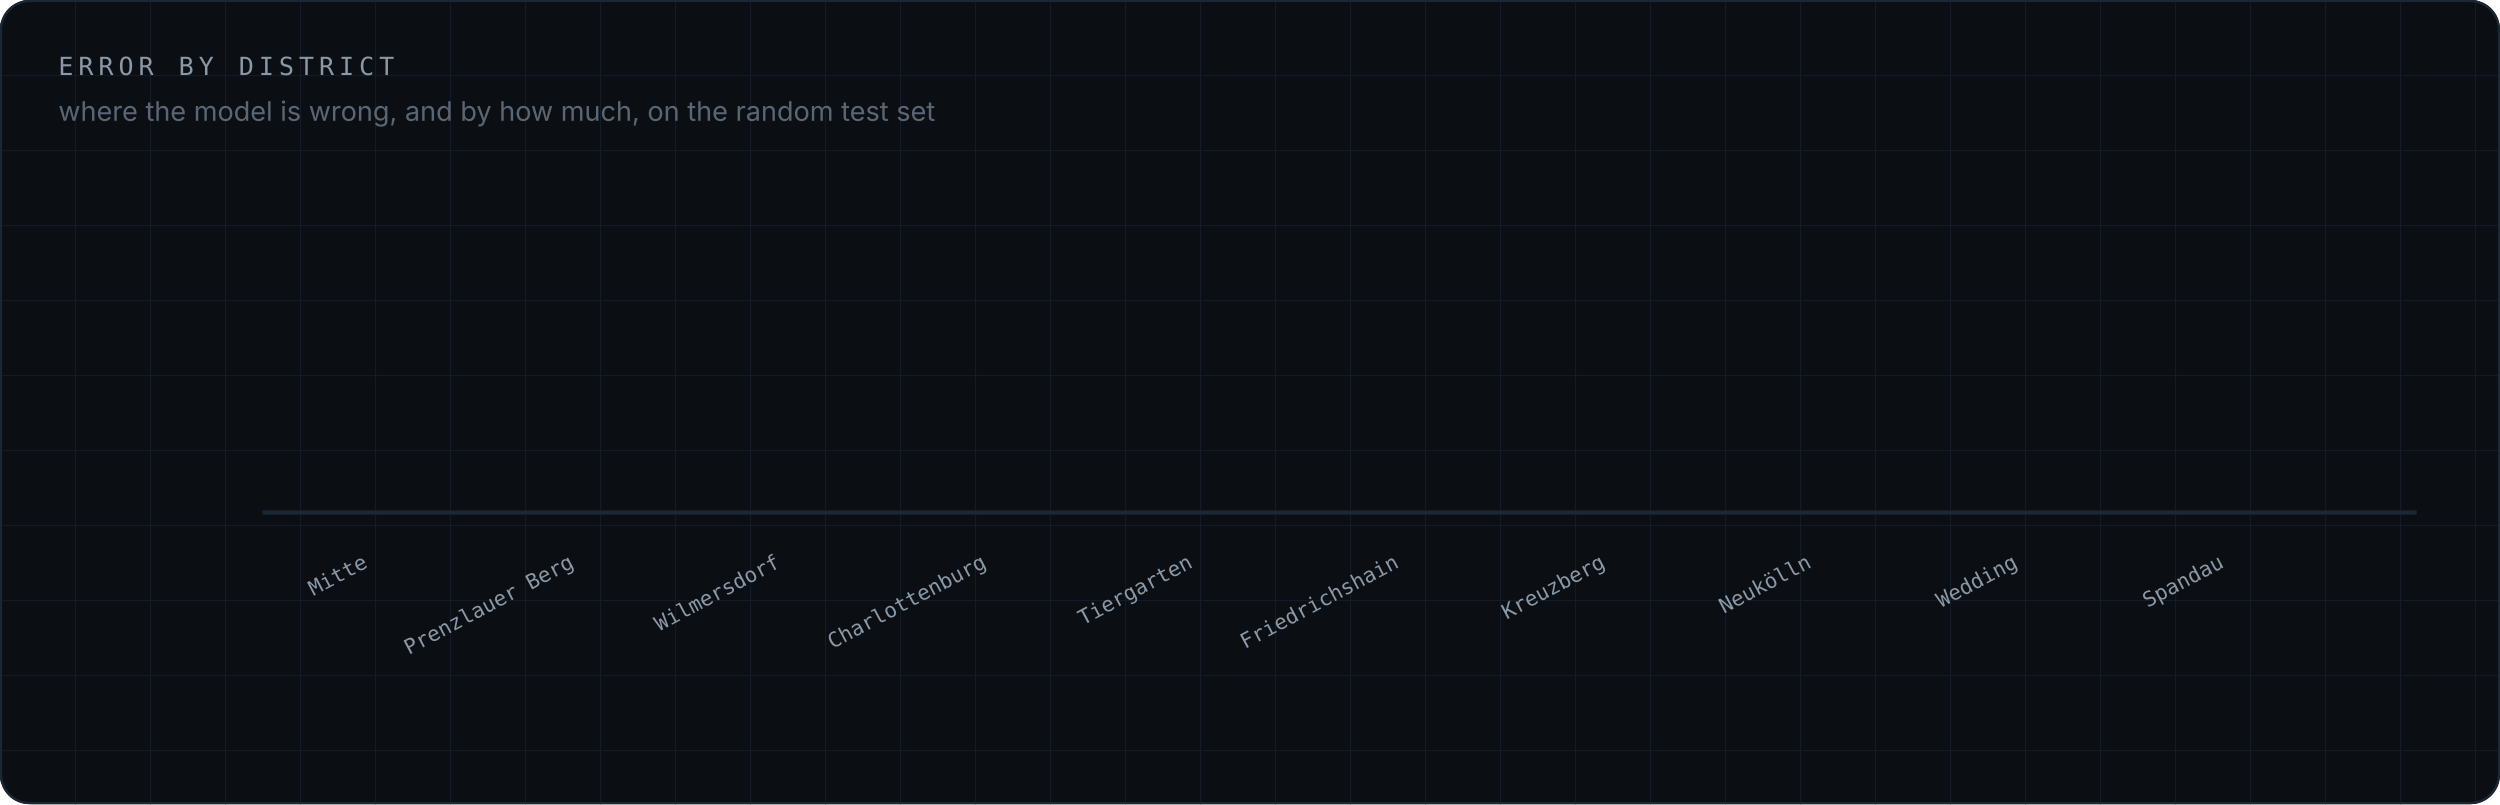
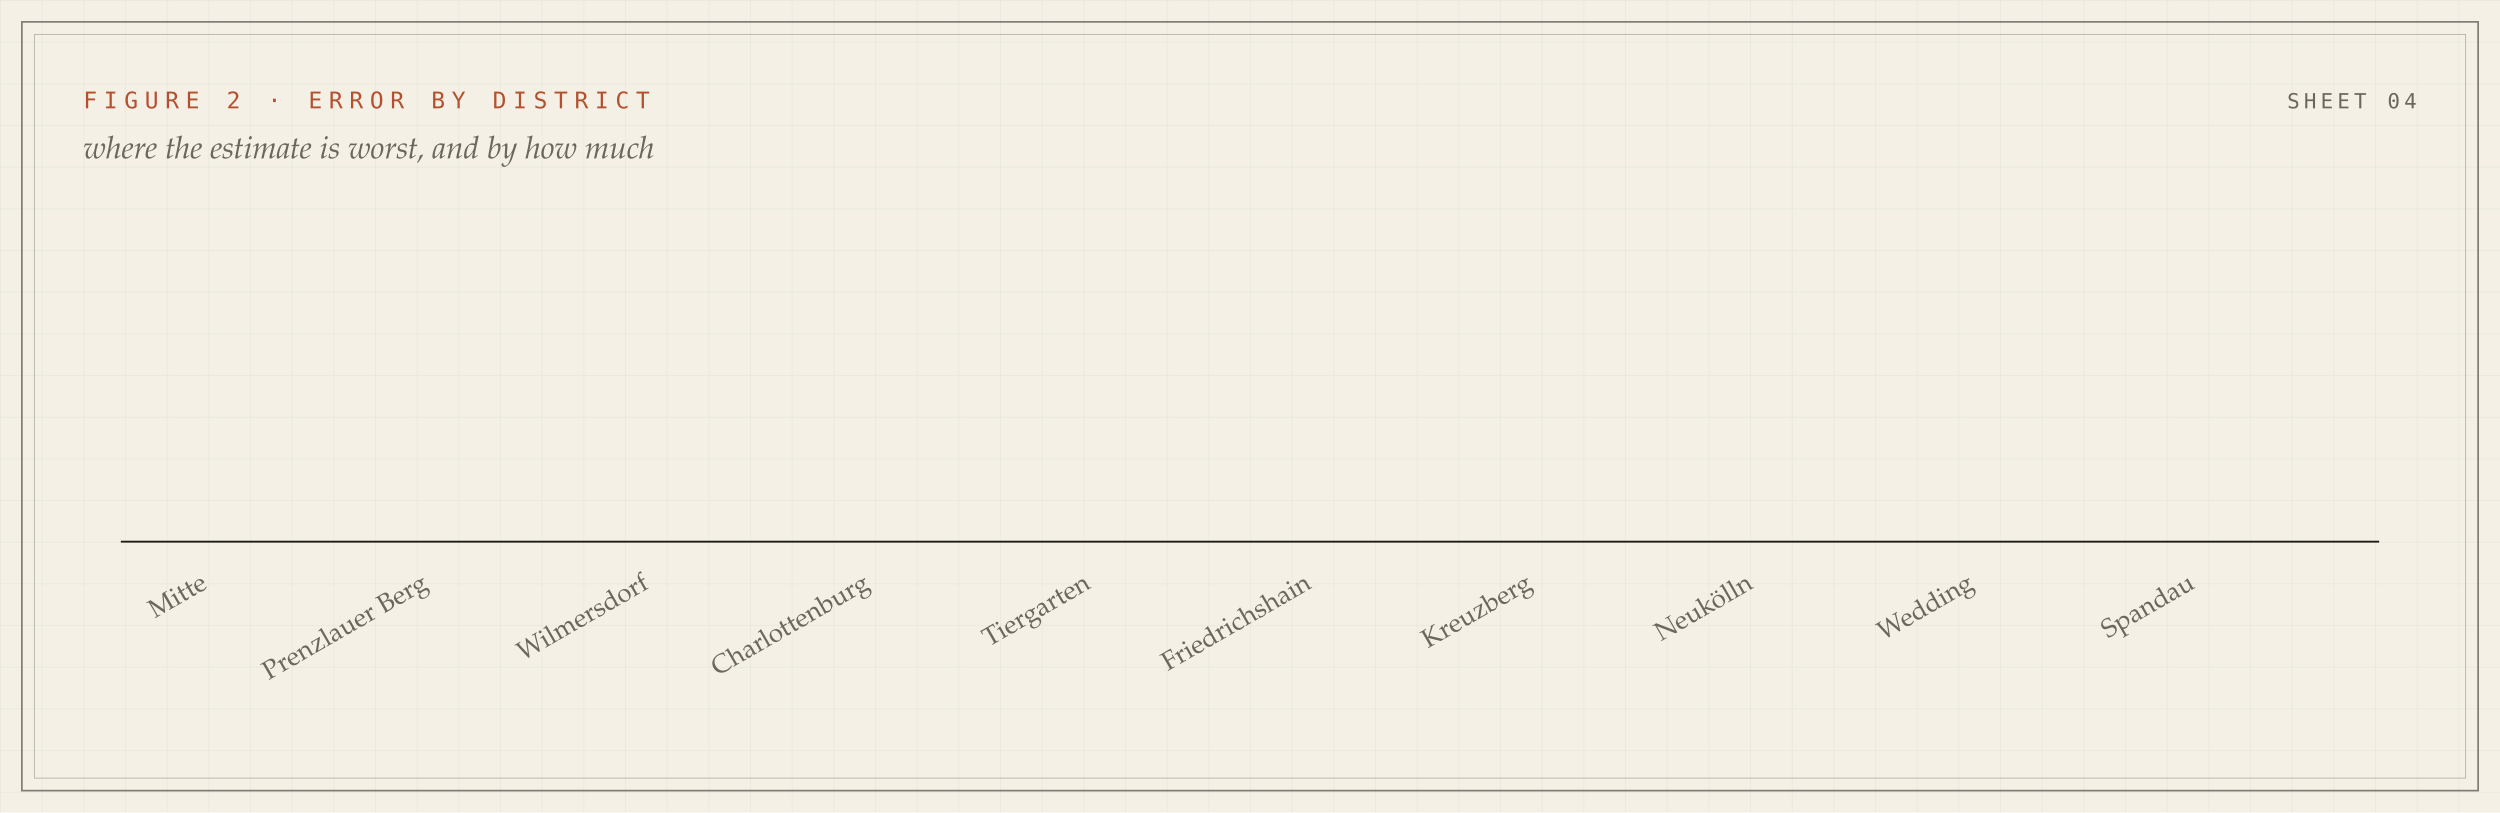
- <svg xmlns="http://www.w3.org/2000/svg" viewBox="0 0 1200 386" width="1200" height="386" role="img">
+ <svg xmlns="http://www.w3.org/2000/svg" viewBox="0 0 1200 390" width="1200" height="390" role="img">
  <defs>
-     <pattern id="grid" width="36" height="36" patternUnits="userSpaceOnUse">
-       <path d="M36 0H0V36" fill="none" stroke="#131c26" stroke-width="1" />
+     <pattern id="graph" width="20" height="20" patternUnits="userSpaceOnUse">
+       <path d="M20 0H0V20" fill="none" stroke="#2f5d7c" stroke-width="0.4" stroke-opacity="0.12" />
    </pattern>
-     <radialGradient id="halo" cx="50%" cy="50%" r="50%">
-       <stop offset="0%" stop-color="#f2b53c" stop-opacity="0.15" />
-       <stop offset="70%" stop-color="#f2b53c" stop-opacity="0" />
-     </radialGradient>
-     <linearGradient id="goldfill" x1="0" y1="0" x2="1" y2="0">
-       <stop offset="0%" stop-color="#f2b53c" />
-       <stop offset="50%" stop-color="#fff0c0" />
-       <stop offset="100%" stop-color="#f2b53c" />
-       <animateTransform attributeName="gradientTransform" type="translate" from="-1 0" to="1 0" dur="7s" repeatCount="indefinite" />
-     </linearGradient>
+     <pattern id="hatch" width="6" height="6" patternUnits="userSpaceOnUse" patternTransform="rotate(45)">
+       <rect width="6" height="6" fill="#eae4d6" />
+       <path d="M0 0V6" stroke="#6c665c" stroke-width="1.1" stroke-opacity="0.55" />
+     </pattern>
+     <pattern id="hatchterra" width="5" height="5" patternUnits="userSpaceOnUse" patternTransform="rotate(-45)">
+       <rect width="5" height="5" fill="#b4502e" fill-opacity="0.14" />
+       <path d="M0 0V5" stroke="#b4502e" stroke-width="1" stroke-opacity="0.5" />
+     </pattern>
  </defs>
-   <rect width="1200" height="386" rx="14" fill="#0b0f14" />
-   <rect width="1200" height="386" rx="14" fill="url(#grid)" />
-   <rect x="0.5" y="0.5" width="1199" height="385" rx="14" fill="none" stroke="#1b2735" />
-   <text x="28" y="36" font-family="ui-monospace, SFMono-Regular, Menlo, Consolas, monospace" font-size="12" fill="#8b98a6" letter-spacing="2.4">ERROR BY DISTRICT</text>
-   <text x="28" y="58" font-family="-apple-system, BlinkMacSystemFont, Segoe UI, Inter, Helvetica, sans-serif" font-size="13" fill="#5a6673">where the model is wrong, and by how much, on the random test set</text>
-   <line x1="126" y1="246" x2="1160" y2="246" stroke="#1b2735" stroke-width="2" />
-   <rect x="150.0" y="246" width="54" height="0" rx="4" fill="#e0564f" fill-opacity="0.85">
-     <animate attributeName="height" from="0" to="139.0" dur="1.0s" begin="0.3s" fill="freeze" calcMode="spline" keySplines="0.2 0.8 0.2 1" keyTimes="0;1" />
-     <animate attributeName="y" from="246" to="107.0" dur="1.0s" begin="0.3s" fill="freeze" calcMode="spline" keySplines="0.2 0.8 0.2 1" keyTimes="0;1" />
+   <rect width="1200" height="390" fill="#f4f0e6" />
+   <rect width="1200" height="390" fill="url(#graph)" />
+   <rect x="10.5" y="10.5" width="1179" height="369" fill="none" stroke="#1d1b17" stroke-width="0.8" stroke-opacity="0.55" />
+   <rect x="16.5" y="16.5" width="1167" height="357" fill="none" stroke="#1d1b17" stroke-width="0.4" stroke-opacity="0.3" />
+   <text x="40" y="52" font-family="ui-monospace, SFMono-Regular, Menlo, Consolas, monospace" font-size="11" fill="#b4502e" letter-spacing="3.2">FIGURE 2 · ERROR BY DISTRICT</text>
+   <text x="40" y="76" font-family="'Iowan Old Style', 'Palatino Linotype', Palatino, Georgia, serif" font-size="15" fill="#6c665c" font-style="italic">where the estimate is worst, and by how much</text>
+   <text x="1160" y="52" text-anchor="end" font-family="ui-monospace, SFMono-Regular, Menlo, Consolas, monospace" font-size="10" fill="#6c665c" letter-spacing="2">SHEET 04</text>
+   <path d="M58 260 H1142" stroke="#1d1b17" stroke-width="0.9" />
+   <rect x="70.0" y="260" width="60.0" height="0" fill="#b4502e" stroke="#1d1b17" stroke-width="0.7">
+     <animate attributeName="height" from="0" to="126.1" dur="0.9s" begin="0.3s" fill="freeze" calcMode="spline" keySplines="0.2 0.8 0.2 1" keyTimes="0;1" />
+     <animate attributeName="y" from="260" to="133.9" dur="0.9s" begin="0.3s" fill="freeze" calcMode="spline" keySplines="0.2 0.8 0.2 1" keyTimes="0;1" />
  </rect>
-   <text x="177.0" y="97.0" text-anchor="middle" font-family="ui-monospace, SFMono-Regular, Menlo, Consolas, monospace" font-size="11" fill="#e6edf3" opacity="0">€241<animate attributeName="opacity" from="0" to="1" dur="0.4s" begin="1.1s" fill="freeze" />
+   <text x="100.0" y="124.9" text-anchor="middle" font-family="ui-monospace, SFMono-Regular, Menlo, Consolas, monospace" font-size="10.5" fill="#1d1b17" opacity="0">241<animate attributeName="opacity" from="0" to="1" dur="0.4s" begin="1.1s" fill="freeze" />
  </text>
-   <text x="177.0" y="272" text-anchor="end" font-family="ui-monospace, SFMono-Regular, Menlo, Consolas, monospace" font-size="10" fill="#8b98a6" transform="rotate(-28 177.0 272)">Mitte</text>
-   <rect x="249.0" y="246" width="54" height="0" rx="4" fill="#e0564f" fill-opacity="0.85">
-     <animate attributeName="height" from="0" to="139.0" dur="1.0s" begin="0.37s" fill="freeze" calcMode="spline" keySplines="0.2 0.8 0.2 1" keyTimes="0;1" />
-     <animate attributeName="y" from="246" to="107.0" dur="1.0s" begin="0.37s" fill="freeze" calcMode="spline" keySplines="0.2 0.8 0.2 1" keyTimes="0;1" />
+   <text x="100.0" y="282" text-anchor="end" font-family="'Iowan Old Style', 'Palatino Linotype', Palatino, Georgia, serif" font-size="12.5" fill="#6c665c" transform="rotate(-30 100.0 282)">Mitte</text>
+   <rect x="176.0" y="260" width="60.0" height="0" fill="#b4502e" stroke="#1d1b17" stroke-width="0.7">
+     <animate attributeName="height" from="0" to="126.1" dur="0.9s" begin="0.37s" fill="freeze" calcMode="spline" keySplines="0.2 0.8 0.2 1" keyTimes="0;1" />
+     <animate attributeName="y" from="260" to="133.9" dur="0.9s" begin="0.37s" fill="freeze" calcMode="spline" keySplines="0.2 0.8 0.2 1" keyTimes="0;1" />
  </rect>
-   <text x="276.0" y="97.0" text-anchor="middle" font-family="ui-monospace, SFMono-Regular, Menlo, Consolas, monospace" font-size="11" fill="#e6edf3" opacity="0">€241<animate attributeName="opacity" from="0" to="1" dur="0.4s" begin="1.17s" fill="freeze" />
+   <text x="206.0" y="124.9" text-anchor="middle" font-family="ui-monospace, SFMono-Regular, Menlo, Consolas, monospace" font-size="10.5" fill="#1d1b17" opacity="0">241<animate attributeName="opacity" from="0" to="1" dur="0.4s" begin="1.17s" fill="freeze" />
  </text>
-   <text x="276.0" y="272" text-anchor="end" font-family="ui-monospace, SFMono-Regular, Menlo, Consolas, monospace" font-size="10" fill="#8b98a6" transform="rotate(-28 276.0 272)">Prenzlauer Berg</text>
-   <rect x="348.0" y="246" width="54" height="0" rx="4" fill="#e0564f" fill-opacity="0.85">
-     <animate attributeName="height" from="0" to="138.5" dur="1.0s" begin="0.44s" fill="freeze" calcMode="spline" keySplines="0.2 0.8 0.2 1" keyTimes="0;1" />
-     <animate attributeName="y" from="246" to="107.5" dur="1.0s" begin="0.44s" fill="freeze" calcMode="spline" keySplines="0.2 0.8 0.2 1" keyTimes="0;1" />
+   <text x="206.0" y="282" text-anchor="end" font-family="'Iowan Old Style', 'Palatino Linotype', Palatino, Georgia, serif" font-size="12.5" fill="#6c665c" transform="rotate(-30 206.0 282)">Prenzlauer Berg</text>
+   <rect x="282.0" y="260" width="60.0" height="0" fill="#b4502e" stroke="#1d1b17" stroke-width="0.7">
+     <animate attributeName="height" from="0" to="125.5" dur="0.9s" begin="0.44s" fill="freeze" calcMode="spline" keySplines="0.2 0.8 0.2 1" keyTimes="0;1" />
+     <animate attributeName="y" from="260" to="134.5" dur="0.9s" begin="0.44s" fill="freeze" calcMode="spline" keySplines="0.2 0.8 0.2 1" keyTimes="0;1" />
  </rect>
-   <text x="375.0" y="97.5" text-anchor="middle" font-family="ui-monospace, SFMono-Regular, Menlo, Consolas, monospace" font-size="11" fill="#e6edf3" opacity="0">€240<animate attributeName="opacity" from="0" to="1" dur="0.4s" begin="1.24s" fill="freeze" />
+   <text x="312.0" y="125.5" text-anchor="middle" font-family="ui-monospace, SFMono-Regular, Menlo, Consolas, monospace" font-size="10.5" fill="#1d1b17" opacity="0">240<animate attributeName="opacity" from="0" to="1" dur="0.4s" begin="1.24s" fill="freeze" />
  </text>
-   <text x="375.0" y="272" text-anchor="end" font-family="ui-monospace, SFMono-Regular, Menlo, Consolas, monospace" font-size="10" fill="#8b98a6" transform="rotate(-28 375.0 272)">Wilmersdorf</text>
-   <rect x="447.0" y="246" width="54" height="0" rx="4" fill="#e0564f" fill-opacity="0.85">
-     <animate attributeName="height" from="0" to="126.9" dur="1.0s" begin="0.51s" fill="freeze" calcMode="spline" keySplines="0.2 0.8 0.2 1" keyTimes="0;1" />
-     <animate attributeName="y" from="246" to="119.1" dur="1.0s" begin="0.51s" fill="freeze" calcMode="spline" keySplines="0.2 0.8 0.2 1" keyTimes="0;1" />
+   <text x="312.0" y="282" text-anchor="end" font-family="'Iowan Old Style', 'Palatino Linotype', Palatino, Georgia, serif" font-size="12.5" fill="#6c665c" transform="rotate(-30 312.0 282)">Wilmersdorf</text>
+   <rect x="388.0" y="260" width="60.0" height="0" fill="#b4502e" stroke="#1d1b17" stroke-width="0.7">
+     <animate attributeName="height" from="0" to="115.1" dur="0.9s" begin="0.51s" fill="freeze" calcMode="spline" keySplines="0.2 0.8 0.2 1" keyTimes="0;1" />
+     <animate attributeName="y" from="260" to="144.9" dur="0.9s" begin="0.51s" fill="freeze" calcMode="spline" keySplines="0.2 0.8 0.2 1" keyTimes="0;1" />
  </rect>
-   <text x="474.0" y="109.1" text-anchor="middle" font-family="ui-monospace, SFMono-Regular, Menlo, Consolas, monospace" font-size="11" fill="#e6edf3" opacity="0">€220<animate attributeName="opacity" from="0" to="1" dur="0.4s" begin="1.31s" fill="freeze" />
+   <text x="418.0" y="135.9" text-anchor="middle" font-family="ui-monospace, SFMono-Regular, Menlo, Consolas, monospace" font-size="10.5" fill="#1d1b17" opacity="0">220<animate attributeName="opacity" from="0" to="1" dur="0.4s" begin="1.31s" fill="freeze" />
  </text>
-   <text x="474.0" y="272" text-anchor="end" font-family="ui-monospace, SFMono-Regular, Menlo, Consolas, monospace" font-size="10" fill="#8b98a6" transform="rotate(-28 474.0 272)">Charlottenburg</text>
-   <rect x="546.0" y="246" width="54" height="0" rx="4" fill="#f2b53c" fill-opacity="0.85">
-     <animate attributeName="height" from="0" to="109.0" dur="1.0s" begin="0.58s" fill="freeze" calcMode="spline" keySplines="0.2 0.8 0.2 1" keyTimes="0;1" />
-     <animate attributeName="y" from="246" to="137.0" dur="1.0s" begin="0.58s" fill="freeze" calcMode="spline" keySplines="0.2 0.8 0.2 1" keyTimes="0;1" />
+   <text x="418.0" y="282" text-anchor="end" font-family="'Iowan Old Style', 'Palatino Linotype', Palatino, Georgia, serif" font-size="12.5" fill="#6c665c" transform="rotate(-30 418.0 282)">Charlottenburg</text>
+   <rect x="494.0" y="260" width="60.0" height="0" fill="url(#hatchterra)" stroke="#1d1b17" stroke-width="0.7">
+     <animate attributeName="height" from="0" to="98.9" dur="0.9s" begin="0.58s" fill="freeze" calcMode="spline" keySplines="0.2 0.8 0.2 1" keyTimes="0;1" />
+     <animate attributeName="y" from="260" to="161.1" dur="0.9s" begin="0.58s" fill="freeze" calcMode="spline" keySplines="0.2 0.8 0.2 1" keyTimes="0;1" />
  </rect>
-   <text x="573.0" y="127.0" text-anchor="middle" font-family="ui-monospace, SFMono-Regular, Menlo, Consolas, monospace" font-size="11" fill="#e6edf3" opacity="0">€189<animate attributeName="opacity" from="0" to="1" dur="0.4s" begin="1.38s" fill="freeze" />
+   <text x="524.0" y="152.1" text-anchor="middle" font-family="ui-monospace, SFMono-Regular, Menlo, Consolas, monospace" font-size="10.5" fill="#1d1b17" opacity="0">189<animate attributeName="opacity" from="0" to="1" dur="0.4s" begin="1.38s" fill="freeze" />
  </text>
-   <text x="573.0" y="272" text-anchor="end" font-family="ui-monospace, SFMono-Regular, Menlo, Consolas, monospace" font-size="10" fill="#8b98a6" transform="rotate(-28 573.0 272)">Tiergarten</text>
-   <rect x="645.0" y="246" width="54" height="0" rx="4" fill="#f2b53c" fill-opacity="0.85">
-     <animate attributeName="height" from="0" to="93.5" dur="1.0s" begin="0.65s" fill="freeze" calcMode="spline" keySplines="0.2 0.8 0.2 1" keyTimes="0;1" />
-     <animate attributeName="y" from="246" to="152.5" dur="1.0s" begin="0.65s" fill="freeze" calcMode="spline" keySplines="0.2 0.8 0.2 1" keyTimes="0;1" />
+   <text x="524.0" y="282" text-anchor="end" font-family="'Iowan Old Style', 'Palatino Linotype', Palatino, Georgia, serif" font-size="12.5" fill="#6c665c" transform="rotate(-30 524.0 282)">Tiergarten</text>
+   <rect x="600.0" y="260" width="60.0" height="0" fill="url(#hatchterra)" stroke="#1d1b17" stroke-width="0.7">
+     <animate attributeName="height" from="0" to="84.7" dur="0.9s" begin="0.65s" fill="freeze" calcMode="spline" keySplines="0.2 0.8 0.2 1" keyTimes="0;1" />
+     <animate attributeName="y" from="260" to="175.3" dur="0.9s" begin="0.65s" fill="freeze" calcMode="spline" keySplines="0.2 0.8 0.2 1" keyTimes="0;1" />
  </rect>
-   <text x="672.0" y="142.5" text-anchor="middle" font-family="ui-monospace, SFMono-Regular, Menlo, Consolas, monospace" font-size="11" fill="#e6edf3" opacity="0">€162<animate attributeName="opacity" from="0" to="1" dur="0.4s" begin="1.45s" fill="freeze" />
+   <text x="630.0" y="166.3" text-anchor="middle" font-family="ui-monospace, SFMono-Regular, Menlo, Consolas, monospace" font-size="10.5" fill="#1d1b17" opacity="0">162<animate attributeName="opacity" from="0" to="1" dur="0.4s" begin="1.45s" fill="freeze" />
  </text>
-   <text x="672.0" y="272" text-anchor="end" font-family="ui-monospace, SFMono-Regular, Menlo, Consolas, monospace" font-size="10" fill="#8b98a6" transform="rotate(-28 672.0 272)">Friedrichshain</text>
-   <rect x="744.0" y="246" width="54" height="0" rx="4" fill="#f2b53c" fill-opacity="0.85">
-     <animate attributeName="height" from="0" to="93.5" dur="1.0s" begin="0.72s" fill="freeze" calcMode="spline" keySplines="0.2 0.8 0.2 1" keyTimes="0;1" />
-     <animate attributeName="y" from="246" to="152.5" dur="1.0s" begin="0.72s" fill="freeze" calcMode="spline" keySplines="0.2 0.8 0.2 1" keyTimes="0;1" />
+   <text x="630.0" y="282" text-anchor="end" font-family="'Iowan Old Style', 'Palatino Linotype', Palatino, Georgia, serif" font-size="12.5" fill="#6c665c" transform="rotate(-30 630.0 282)">Friedrichshain</text>
+   <rect x="706.0" y="260" width="60.0" height="0" fill="url(#hatchterra)" stroke="#1d1b17" stroke-width="0.7">
+     <animate attributeName="height" from="0" to="84.7" dur="0.9s" begin="0.72s" fill="freeze" calcMode="spline" keySplines="0.2 0.8 0.2 1" keyTimes="0;1" />
+     <animate attributeName="y" from="260" to="175.3" dur="0.9s" begin="0.72s" fill="freeze" calcMode="spline" keySplines="0.2 0.8 0.2 1" keyTimes="0;1" />
  </rect>
-   <text x="771.0" y="142.5" text-anchor="middle" font-family="ui-monospace, SFMono-Regular, Menlo, Consolas, monospace" font-size="11" fill="#e6edf3" opacity="0">€162<animate attributeName="opacity" from="0" to="1" dur="0.4s" begin="1.52s" fill="freeze" />
+   <text x="736.0" y="166.3" text-anchor="middle" font-family="ui-monospace, SFMono-Regular, Menlo, Consolas, monospace" font-size="10.5" fill="#1d1b17" opacity="0">162<animate attributeName="opacity" from="0" to="1" dur="0.4s" begin="1.52s" fill="freeze" />
  </text>
-   <text x="771.0" y="272" text-anchor="end" font-family="ui-monospace, SFMono-Regular, Menlo, Consolas, monospace" font-size="10" fill="#8b98a6" transform="rotate(-28 771.0 272)">Kreuzberg</text>
-   <rect x="843.0" y="246" width="54" height="0" rx="4" fill="#4cc9f0" fill-opacity="0.85">
-     <animate attributeName="height" from="0" to="81.3" dur="1.0s" begin="0.79s" fill="freeze" calcMode="spline" keySplines="0.2 0.8 0.2 1" keyTimes="0;1" />
-     <animate attributeName="y" from="246" to="164.7" dur="1.0s" begin="0.79s" fill="freeze" calcMode="spline" keySplines="0.2 0.8 0.2 1" keyTimes="0;1" />
+   <text x="736.0" y="282" text-anchor="end" font-family="'Iowan Old Style', 'Palatino Linotype', Palatino, Georgia, serif" font-size="12.5" fill="#6c665c" transform="rotate(-30 736.0 282)">Kreuzberg</text>
+   <rect x="812.0" y="260" width="60.0" height="0" fill="url(#hatch)" stroke="#1d1b17" stroke-width="0.7">
+     <animate attributeName="height" from="0" to="73.8" dur="0.9s" begin="0.79s" fill="freeze" calcMode="spline" keySplines="0.2 0.8 0.2 1" keyTimes="0;1" />
+     <animate attributeName="y" from="260" to="186.2" dur="0.9s" begin="0.79s" fill="freeze" calcMode="spline" keySplines="0.2 0.8 0.2 1" keyTimes="0;1" />
  </rect>
-   <text x="870.0" y="154.7" text-anchor="middle" font-family="ui-monospace, SFMono-Regular, Menlo, Consolas, monospace" font-size="11" fill="#e6edf3" opacity="0">€141<animate attributeName="opacity" from="0" to="1" dur="0.4s" begin="1.59s" fill="freeze" />
+   <text x="842.0" y="177.2" text-anchor="middle" font-family="ui-monospace, SFMono-Regular, Menlo, Consolas, monospace" font-size="10.5" fill="#1d1b17" opacity="0">141<animate attributeName="opacity" from="0" to="1" dur="0.4s" begin="1.59s" fill="freeze" />
  </text>
-   <text x="870.0" y="272" text-anchor="end" font-family="ui-monospace, SFMono-Regular, Menlo, Consolas, monospace" font-size="10" fill="#8b98a6" transform="rotate(-28 870.0 272)">Neukölln</text>
-   <rect x="942.0" y="246" width="54" height="0" rx="4" fill="#4cc9f0" fill-opacity="0.85">
-     <animate attributeName="height" from="0" to="54.2" dur="1.0s" begin="0.86s" fill="freeze" calcMode="spline" keySplines="0.2 0.8 0.2 1" keyTimes="0;1" />
-     <animate attributeName="y" from="246" to="191.8" dur="1.0s" begin="0.86s" fill="freeze" calcMode="spline" keySplines="0.2 0.8 0.2 1" keyTimes="0;1" />
+   <text x="842.0" y="282" text-anchor="end" font-family="'Iowan Old Style', 'Palatino Linotype', Palatino, Georgia, serif" font-size="12.5" fill="#6c665c" transform="rotate(-30 842.0 282)">Neukölln</text>
+   <rect x="918.0" y="260" width="60.0" height="0" fill="url(#hatch)" stroke="#1d1b17" stroke-width="0.7">
+     <animate attributeName="height" from="0" to="49.2" dur="0.9s" begin="0.86s" fill="freeze" calcMode="spline" keySplines="0.2 0.8 0.2 1" keyTimes="0;1" />
+     <animate attributeName="y" from="260" to="210.8" dur="0.9s" begin="0.86s" fill="freeze" calcMode="spline" keySplines="0.2 0.8 0.2 1" keyTimes="0;1" />
  </rect>
-   <text x="969.0" y="181.8" text-anchor="middle" font-family="ui-monospace, SFMono-Regular, Menlo, Consolas, monospace" font-size="11" fill="#e6edf3" opacity="0">€94<animate attributeName="opacity" from="0" to="1" dur="0.4s" begin="1.66s" fill="freeze" />
+   <text x="948.0" y="201.8" text-anchor="middle" font-family="ui-monospace, SFMono-Regular, Menlo, Consolas, monospace" font-size="10.5" fill="#1d1b17" opacity="0">94<animate attributeName="opacity" from="0" to="1" dur="0.4s" begin="1.66s" fill="freeze" />
  </text>
-   <text x="969.0" y="272" text-anchor="end" font-family="ui-monospace, SFMono-Regular, Menlo, Consolas, monospace" font-size="10" fill="#8b98a6" transform="rotate(-28 969.0 272)">Wedding</text>
-   <rect x="1041.0" y="246" width="54" height="0" rx="4" fill="#4cc9f0" fill-opacity="0.85">
-     <animate attributeName="height" from="0" to="49.0" dur="1.0s" begin="0.93s" fill="freeze" calcMode="spline" keySplines="0.2 0.8 0.2 1" keyTimes="0;1" />
-     <animate attributeName="y" from="246" to="197.0" dur="1.0s" begin="0.93s" fill="freeze" calcMode="spline" keySplines="0.2 0.8 0.2 1" keyTimes="0;1" />
+   <text x="948.0" y="282" text-anchor="end" font-family="'Iowan Old Style', 'Palatino Linotype', Palatino, Georgia, serif" font-size="12.5" fill="#6c665c" transform="rotate(-30 948.0 282)">Wedding</text>
+   <rect x="1024.0" y="260" width="60.0" height="0" fill="url(#hatch)" stroke="#1d1b17" stroke-width="0.7">
+     <animate attributeName="height" from="0" to="44.5" dur="0.9s" begin="0.93s" fill="freeze" calcMode="spline" keySplines="0.2 0.8 0.2 1" keyTimes="0;1" />
+     <animate attributeName="y" from="260" to="215.5" dur="0.9s" begin="0.93s" fill="freeze" calcMode="spline" keySplines="0.2 0.8 0.2 1" keyTimes="0;1" />
  </rect>
-   <text x="1068.0" y="187.0" text-anchor="middle" font-family="ui-monospace, SFMono-Regular, Menlo, Consolas, monospace" font-size="11" fill="#e6edf3" opacity="0">€85<animate attributeName="opacity" from="0" to="1" dur="0.4s" begin="1.73s" fill="freeze" />
+   <text x="1054.0" y="206.5" text-anchor="middle" font-family="ui-monospace, SFMono-Regular, Menlo, Consolas, monospace" font-size="10.5" fill="#1d1b17" opacity="0">85<animate attributeName="opacity" from="0" to="1" dur="0.4s" begin="1.73s" fill="freeze" />
  </text>
-   <text x="1068.0" y="272" text-anchor="end" font-family="ui-monospace, SFMono-Regular, Menlo, Consolas, monospace" font-size="10" fill="#8b98a6" transform="rotate(-28 1068.0 272)">Spandau</text>
-   <g opacity="0">
-     <animate attributeName="opacity" from="0" to="1" dur="0.6s" begin="2.0s" fill="freeze" />
-     <rect x="126" y="328" width="1014" height="40" rx="9" fill="#0e151d" stroke="#1b2735" />
-     <text x="142" y="353" font-family="-apple-system, BlinkMacSystemFont, Segoe UI, Inter, Helvetica, sans-serif" font-size="13" fill="#8b98a6">Error tracks price level: the four most expensive central districts carry roughly <tspan fill="#e0564f" font-weight="700">2.8x</tspan> the error of the cheapest ones, and large flats are under-priced.</text>
-   </g>
+   <text x="1054.0" y="282" text-anchor="end" font-family="'Iowan Old Style', 'Palatino Linotype', Palatino, Georgia, serif" font-size="12.5" fill="#6c665c" transform="rotate(-30 1054.0 282)">Spandau</text>
+   <text x="52" y="362" font-family="'Iowan Old Style', 'Palatino Linotype', Palatino, Georgia, serif" font-size="14" fill="#1d1b17" opacity="0">Error tracks price level: the four dearest central districts carry about 2.8 times the error of the cheapest, and large flats are under-priced.<animate attributeName="opacity" from="0" to="1" dur="0.6s" begin="1.9s" fill="freeze" />
+   </text>
</svg>
